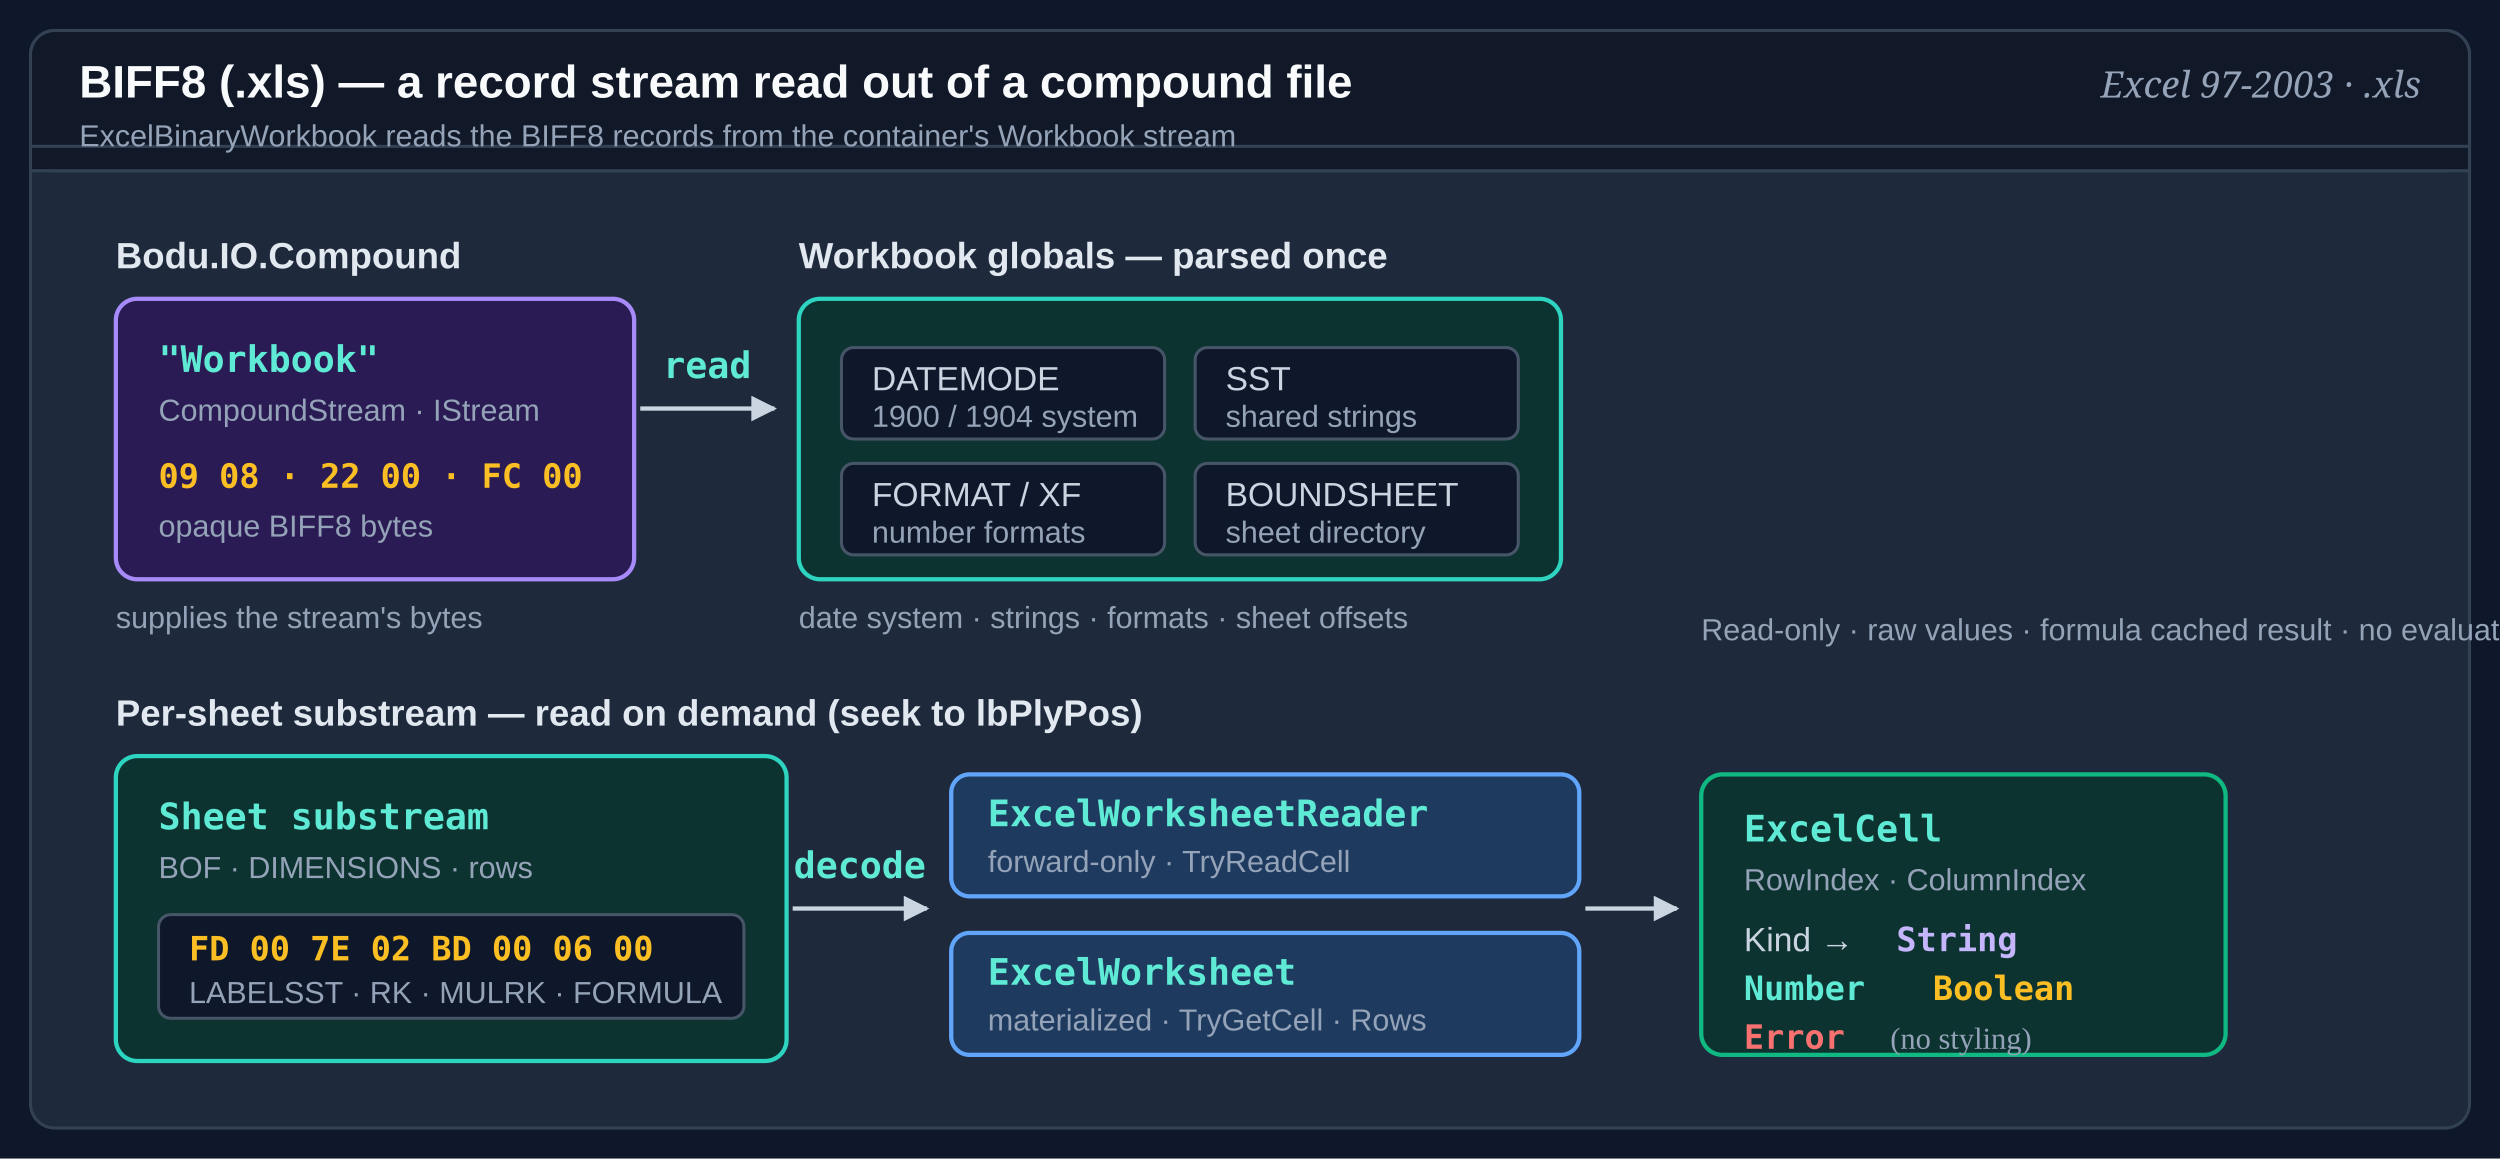
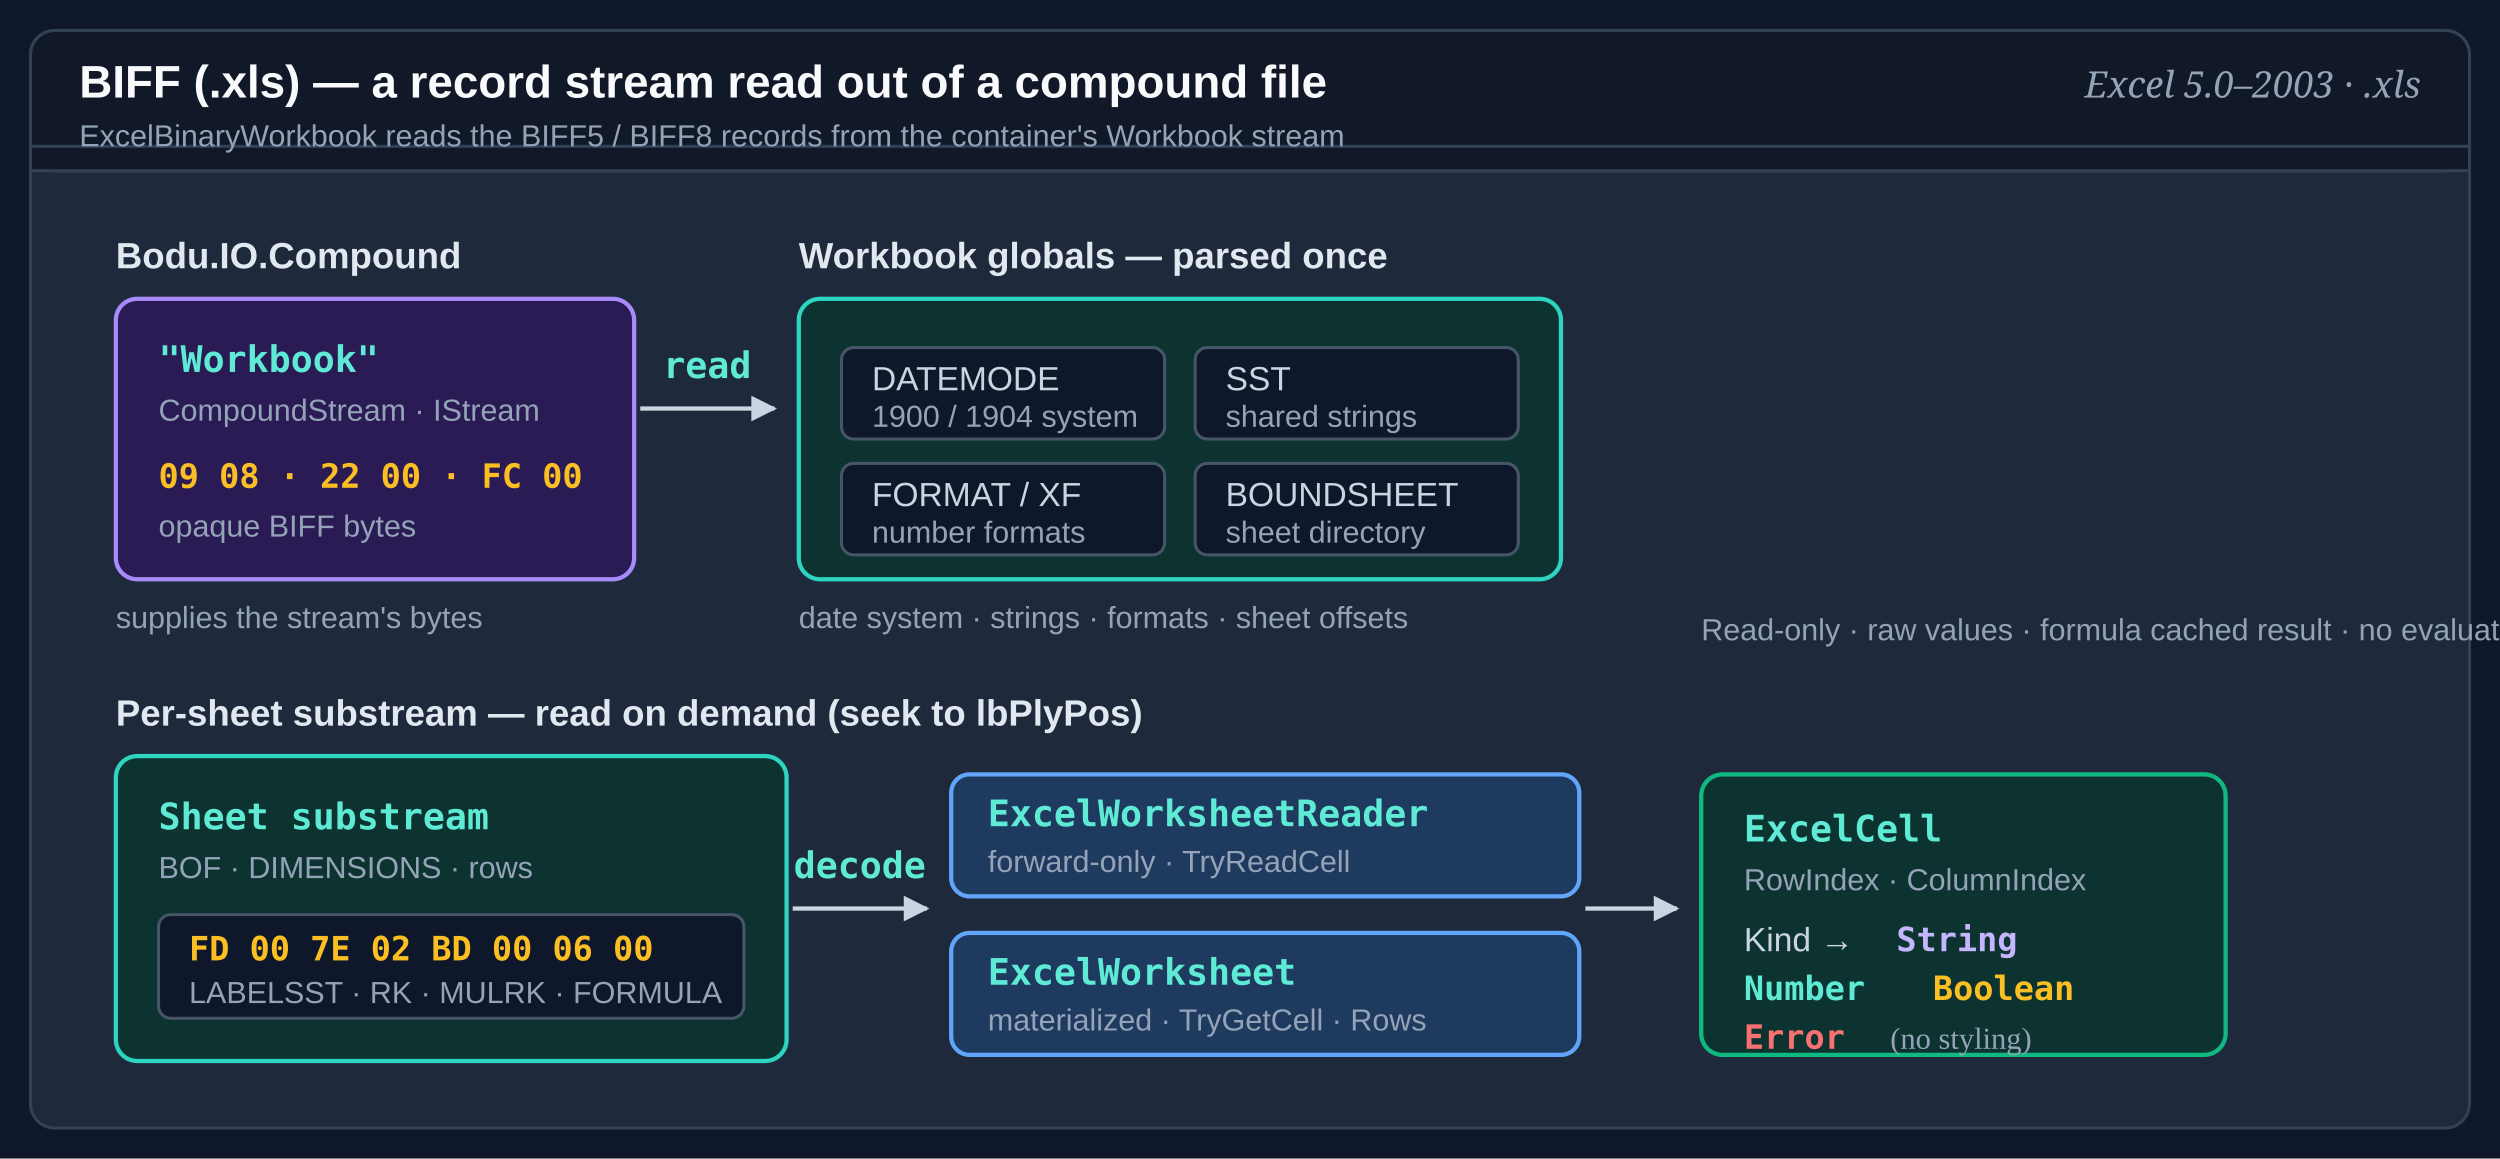
<svg xmlns="http://www.w3.org/2000/svg" viewBox="0 0 820 380" role="img" aria-labelledby="xls-t xls-d">
  <defs>
    <style>
      .xb-bg   { fill: #0F172A; }
      .xb-pan  { fill: #1E293B; stroke: #334155; stroke-width: 1; }
      .xb-hdr  { fill: #111827; stroke: #334155; stroke-width: 1; }
      .xb-ttl  { fill: #F8FAFC; font: 700 15px/1 "Segoe UI",Arial,sans-serif; }
      .xb-form { fill: #94A3B8; font: italic 12px/1 "Cambria",Georgia,serif; }
      .xb-lbl  { fill: #E2E8F0; font: 700 12px/1 "Segoe UI",Arial,sans-serif; }
      .xb-sub  { fill: #CBD5E1; font: 400 11px/1 "Segoe UI",Arial,sans-serif; }
      .xb-mut  { fill: #94A3B8; font: 400 10px/1 "Segoe UI",Arial,sans-serif; }
      .xb-mono { fill: #5EEAD4; font: 700 12px/1 "Consolas",Menlo,monospace; }
      .xb-byte { fill: #FBBF24; font: 700 11px/1 "Consolas",Menlo,monospace; }
      .xb-strm { fill: #2A1B54; stroke: #A78BFA; stroke-width: 1.4; }
      .xb-biff { fill: #0D3331; stroke: #2DD4BF; stroke-width: 1.4; }
      .xb-glob { fill: #0F172A; stroke: #475569; stroke-width: 1; }
      .xb-surf { fill: #1E3A5F; stroke: #60A5FA; stroke-width: 1.4; }
      .xb-cell { fill: #0D3331; stroke: #10B981; stroke-width: 1.4; }
      .xb-w    { stroke: #CBD5E1; stroke-width: 1.4; fill: none; }
    </style>
    <marker id="xb-a" viewBox="0 0 10 10" refX="9" refY="5" markerWidth="6" markerHeight="6" orient="auto-start-reverse">
      <path d="M0,0 L10,5 L0,10 Z" fill="#CBD5E1" />
    </marker>
  </defs>
  <rect class="xb-bg" width="820" height="380" />
  <g transform="translate(10 10)">
    <rect class="xb-pan" width="800" height="360" rx="8" />
    <rect class="xb-hdr" width="800" height="46" rx="8" />
    <rect class="xb-hdr" y="38" width="800" height="8" />
-     <text class="xb-ttl" x="16" y="22">BIFF8 (.xls) — a record stream read out of a compound file</text>
-     <text class="xb-form" x="784" y="22" text-anchor="end">Excel 97-2003 · .xls</text>
-     <text class="xb-mut" x="16" y="38">ExcelBinaryWorkbook reads the BIFF8 records from the container's Workbook stream</text>
+     <text class="xb-ttl" x="16" y="22">BIFF (.xls) — a record stream read out of a compound file</text>
+     <text class="xb-form" x="784" y="22" text-anchor="end">Excel 5.0–2003 · .xls</text>
+     <text class="xb-mut" x="16" y="38">ExcelBinaryWorkbook reads the BIFF5 / BIFF8 records from the container's Workbook stream</text>
    <text class="xb-lbl" x="28" y="78">Bodu.IO.Compound</text>
    <g transform="translate(28 88)">
      <rect class="xb-strm" width="170" height="92" rx="7" />
      <text class="xb-mono" x="14" y="24" fill="#C4B5FD">"Workbook"</text>
      <text class="xb-mut" x="14" y="40">CompoundStream · IStream</text>
      <text class="xb-byte" x="14" y="62">09 08 · 22 00 · FC 00</text>
-       <text class="xb-mut" x="14" y="78">opaque BIFF8 bytes</text>
+       <text class="xb-mut" x="14" y="78">opaque BIFF bytes</text>
    </g>
    <text class="xb-mut" x="28" y="196">supplies the stream's bytes</text>
    <line class="xb-w" x1="200" y1="124" x2="244" y2="124" marker-end="url(#xb-a)" />
    <text class="xb-mono" x="222" y="114" text-anchor="middle" font-size="11">read</text>
    <text class="xb-lbl" x="252" y="78">Workbook globals — parsed once</text>
    <g transform="translate(252 88)">
      <rect class="xb-biff" width="250" height="92" rx="7" />
      <g transform="translate(14 16)">
        <rect class="xb-glob" width="106" height="30" rx="4" />
        <text class="xb-sub" x="10" y="14">DATEMODE</text>
        <text class="xb-mut" x="10" y="26">1900 / 1904 system</text>
        <rect class="xb-glob" x="116" y="0" width="106" height="30" rx="4" />
        <text class="xb-sub" x="126" y="14">SST</text>
        <text class="xb-mut" x="126" y="26">shared strings</text>
        <rect class="xb-glob" y="38" width="106" height="30" rx="4" />
        <text class="xb-sub" x="10" y="52">FORMAT / XF</text>
        <text class="xb-mut" x="10" y="64">number formats</text>
        <rect class="xb-glob" x="116" y="38" width="106" height="30" rx="4" />
        <text class="xb-sub" x="126" y="52">BOUNDSHEET</text>
        <text class="xb-mut" x="126" y="64">sheet directory</text>
      </g>
    </g>
    <text class="xb-mut" x="252" y="196">date system · strings · formats · sheet offsets</text>
    <text class="xb-lbl" x="28" y="228">Per-sheet substream — read on demand (seek to lbPlyPos)</text>
    <g transform="translate(28 238)">
      <rect class="xb-biff" width="220" height="100" rx="7" />
      <text class="xb-mono" x="14" y="24">Sheet substream</text>
      <text class="xb-mut" x="14" y="40">BOF · DIMENSIONS · rows</text>
      <g transform="translate(14 52)" font-family="'Consolas',Menlo,monospace">
        <rect class="xb-glob" width="192" height="34" rx="4" />
        <text class="xb-byte" x="10" y="15" font-size="10">FD 00  7E 02  BD 00  06 00</text>
        <text class="xb-mut" x="10" y="29">LABELSST · RK · MULRK · FORMULA</text>
      </g>
    </g>
    <line class="xb-w" x1="250" y1="288" x2="294" y2="288" marker-end="url(#xb-a)" />
    <text class="xb-mono" x="272" y="278" text-anchor="middle" font-size="11">decode</text>
    <g transform="translate(302 244)">
      <rect class="xb-surf" width="206" height="40" rx="6" />
      <text class="xb-mono" x="12" y="17" fill="#93C5FD">ExcelWorksheetReader</text>
      <text class="xb-mut" x="12" y="32">forward-only · TryReadCell</text>
    </g>
    <g transform="translate(302 296)">
      <rect class="xb-surf" width="206" height="40" rx="6" />
      <text class="xb-mono" x="12" y="17" fill="#93C5FD">ExcelWorksheet</text>
      <text class="xb-mut" x="12" y="32">materialized · TryGetCell · Rows</text>
    </g>
    <line class="xb-w" x1="510" y1="288" x2="540" y2="288" marker-end="url(#xb-a)" />
    <g transform="translate(548 244)">
      <rect class="xb-cell" width="172" height="92" rx="7" />
      <text class="xb-mono" x="14" y="22" fill="#6EE7B7">ExcelCell</text>
      <text class="xb-mut" x="14" y="38">RowIndex · ColumnIndex</text>
      <g transform="translate(14 46)">
        <text class="xb-sub" x="0" y="12">Kind →</text>
        <text x="50" y="12" fill="#C4B5FD" font-family="Consolas,monospace" font-size="11" font-weight="700">String</text>
        <text x="0" y="28" fill="#5EEAD4" font-family="Consolas,monospace" font-size="11" font-weight="700">Number</text>
        <text x="62" y="28" fill="#FBBF24" font-family="Consolas,monospace" font-size="11" font-weight="700">Boolean</text>
        <text x="0" y="44" fill="#F87171" font-family="Consolas,monospace" font-size="11" font-weight="700">Error</text>
        <text x="48" y="44" fill="#94A3B8" font-size="10">(no styling)</text>
      </g>
    </g>
    <text class="xb-mut" x="548" y="200">Read-only · raw values · formula cached result · no evaluation</text>
  </g>
</svg>
